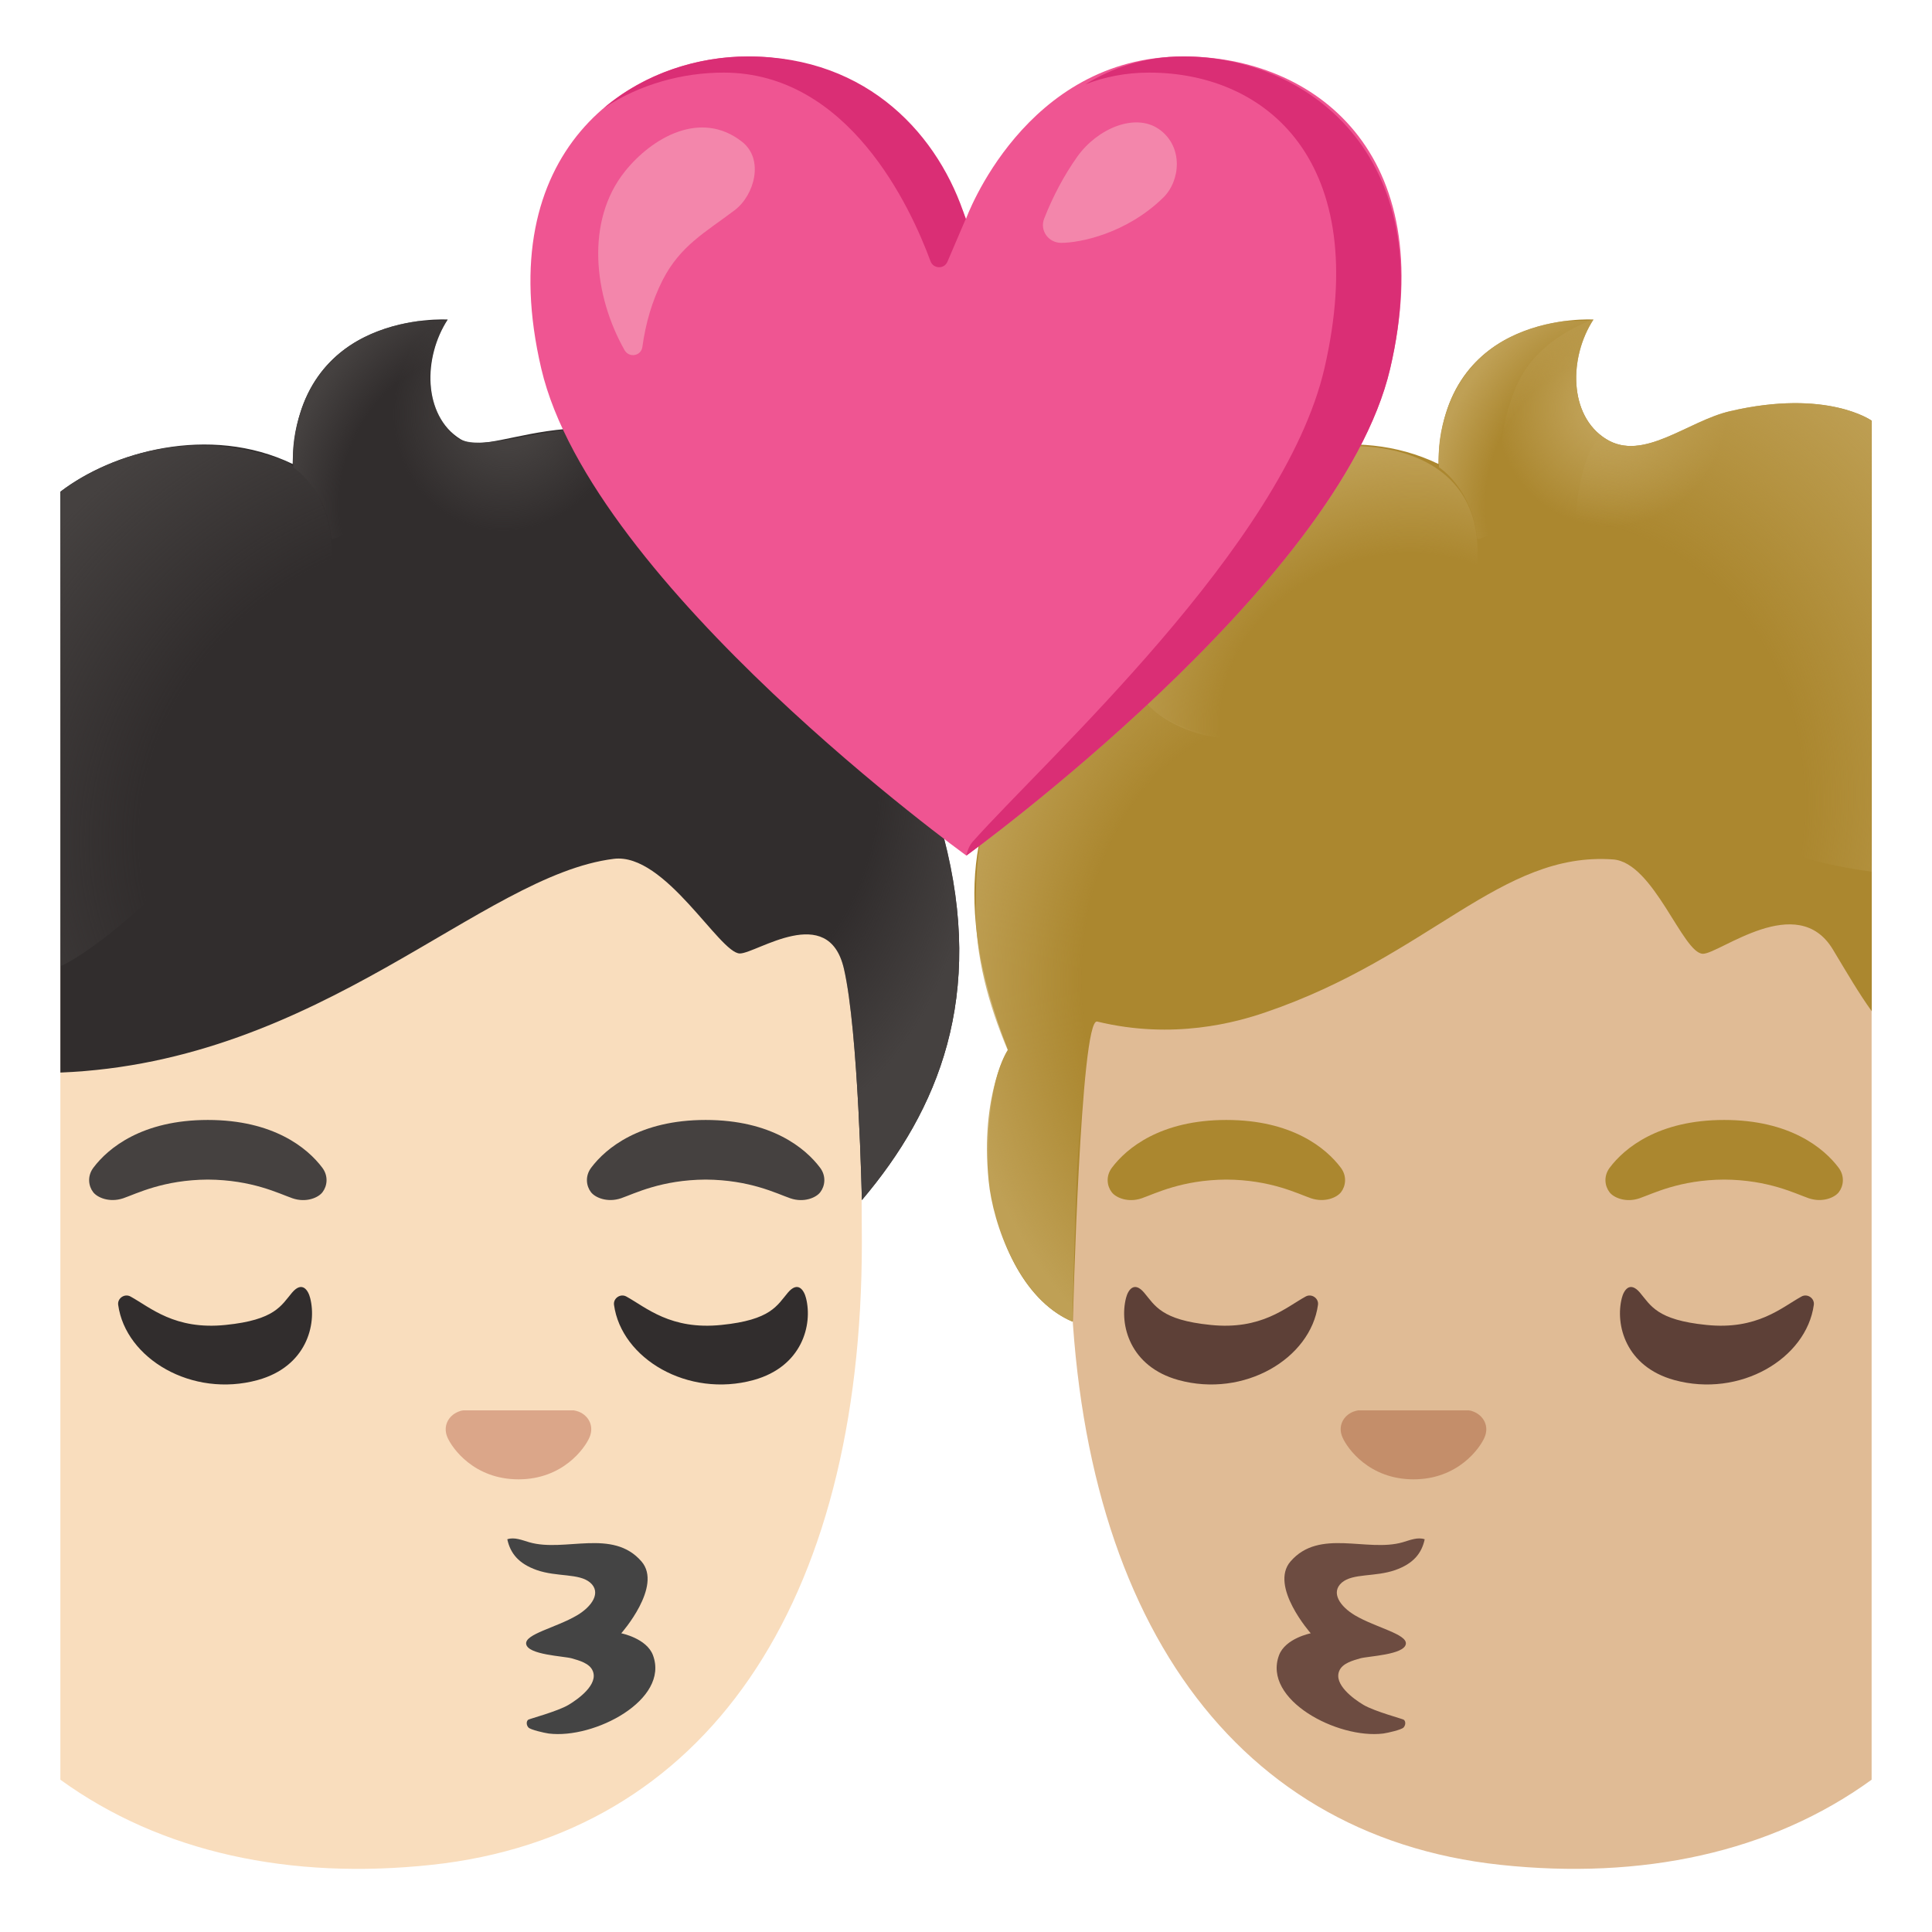
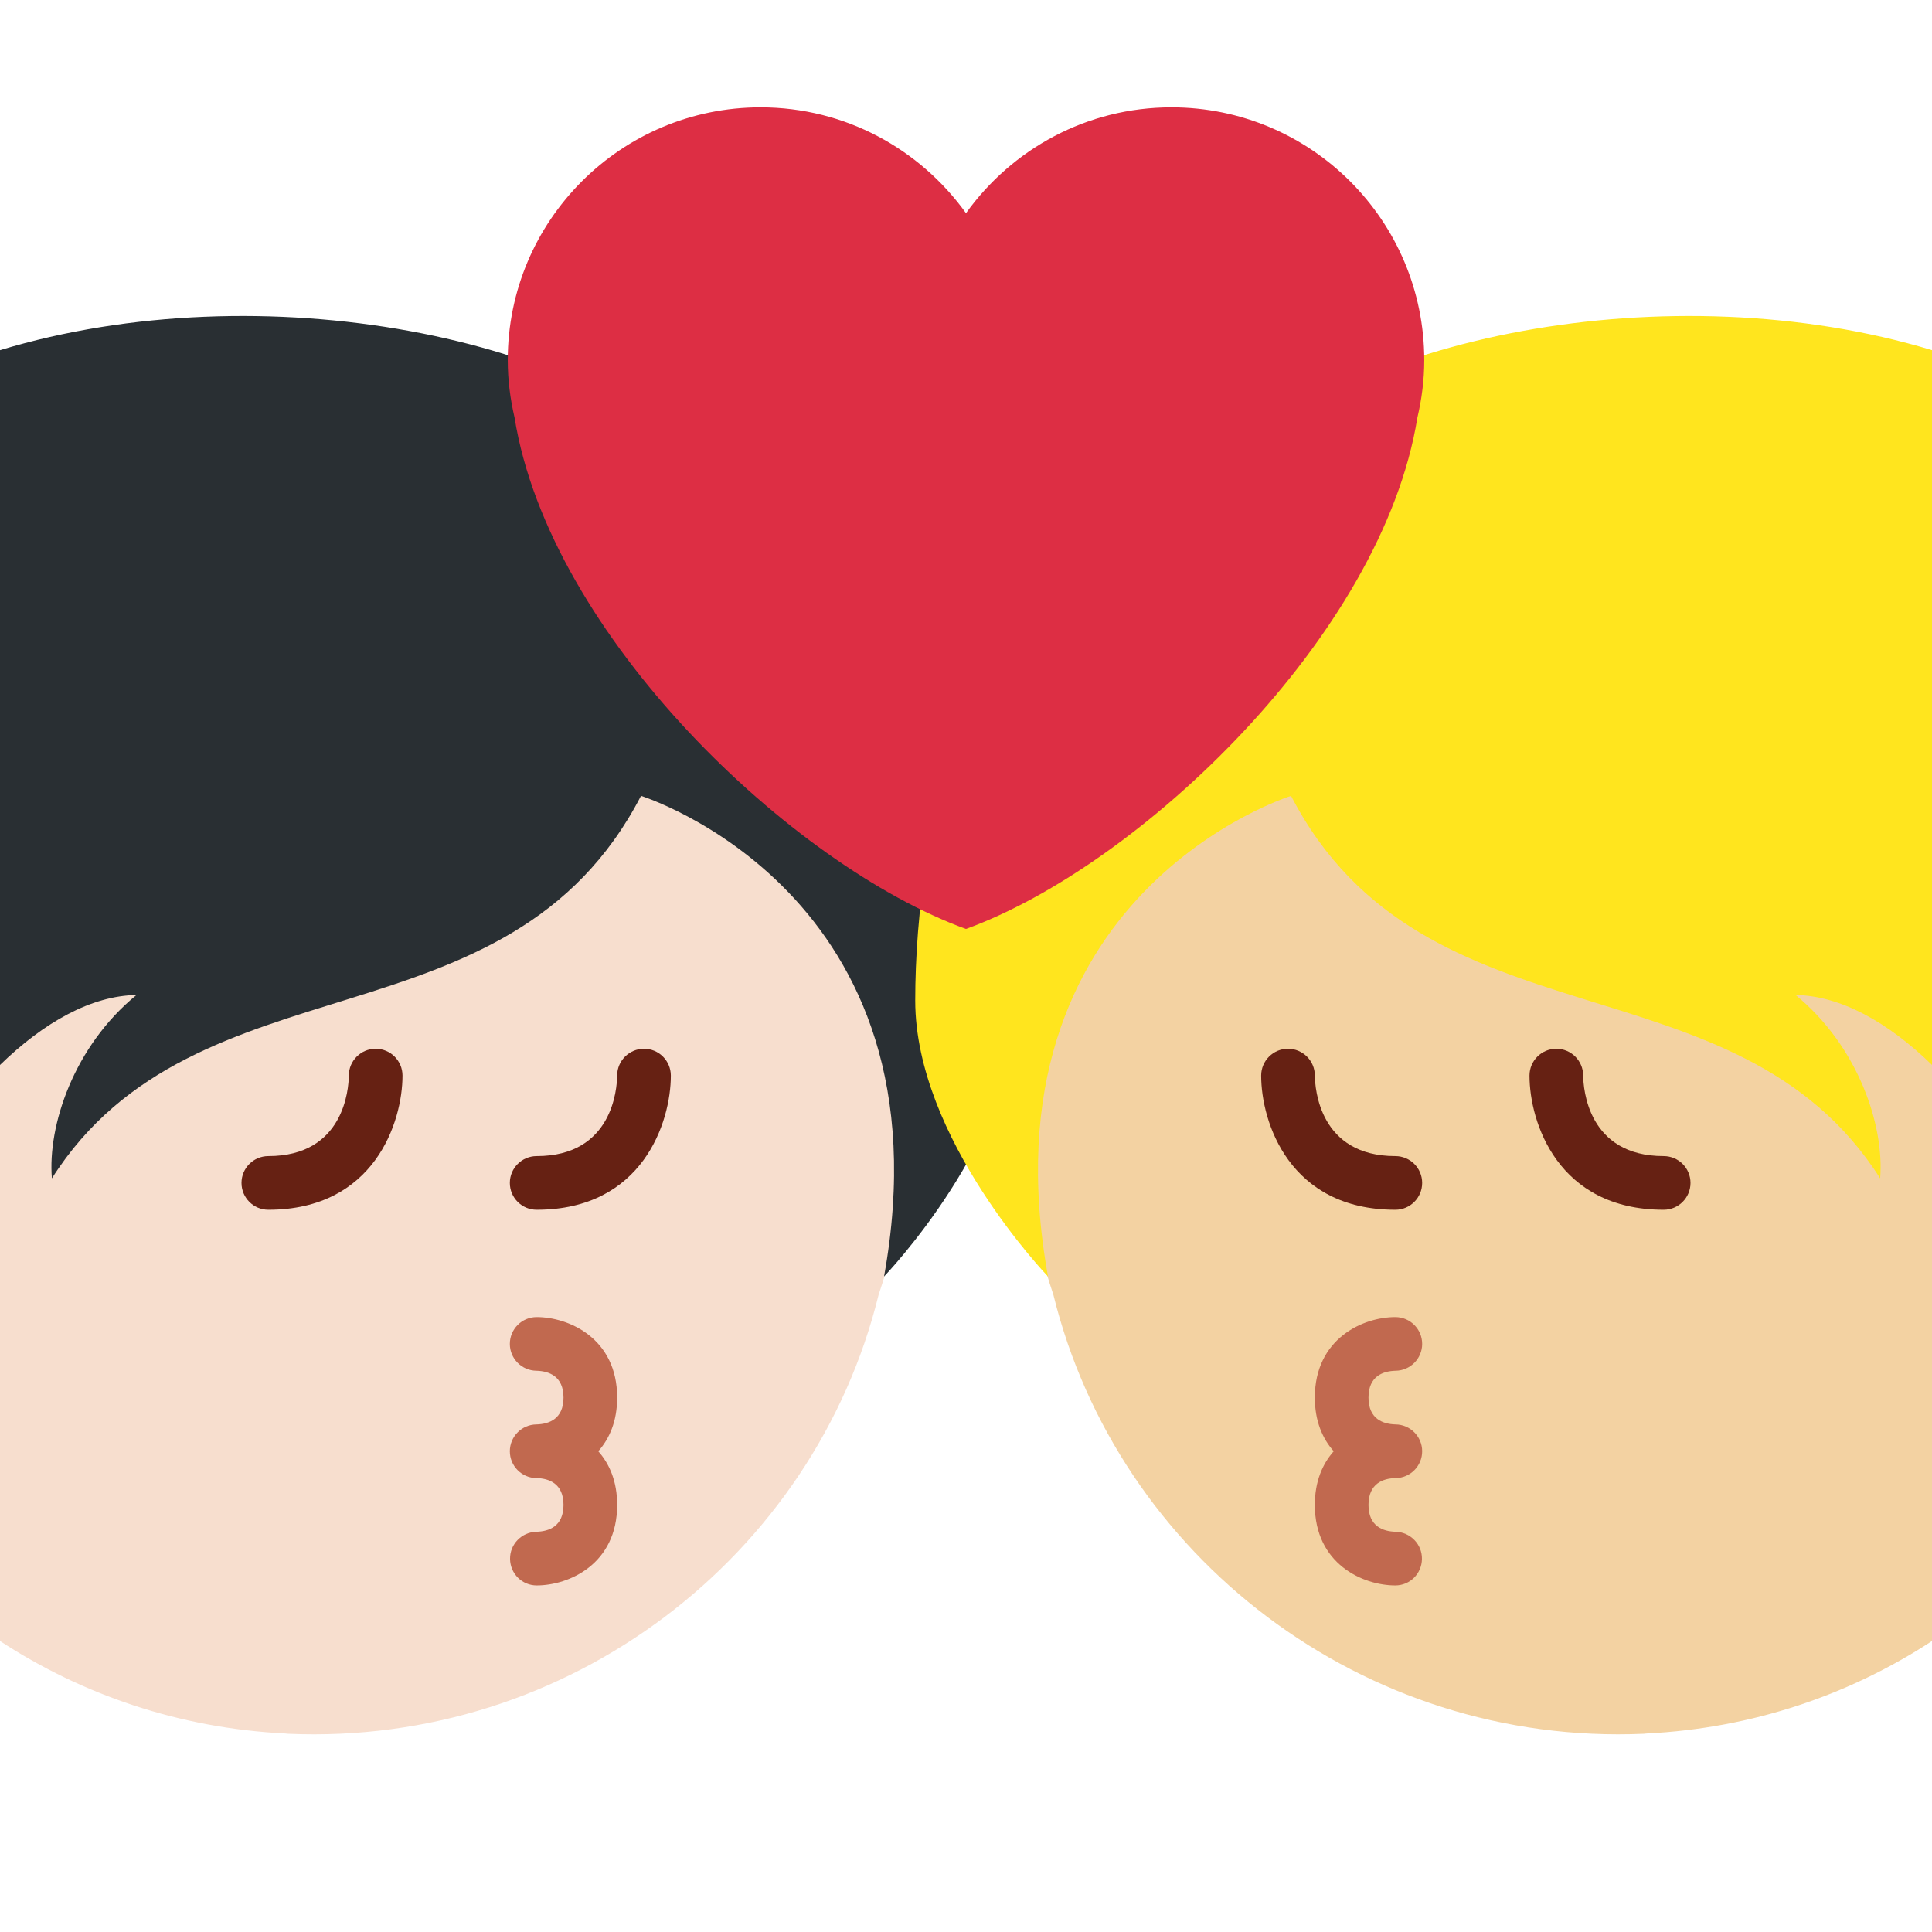
- <svg xmlns="http://www.w3.org/2000/svg" version="1.1" id="Layer_1" x="0px" y="0px" viewBox="0 0 128 128" style="enable-background:new 0 0 128 128;" xml:space="preserve">
-   <g>
-     <g id="head_351_">
-       <path style="fill:#E0BB95;" d="M102.27,34.74c-27.05,0-31.37,19.51-31.37,47.59c0,23.97,10.35,39.27,28.5,41.22    c9.35,1,17.91-0.79,24.6-5.64V40.6C118.69,36.83,111.62,34.74,102.27,34.74z" />
-     </g>
-     <g id="eyebrows_175_">
-       <path style="fill:#AB872F;" d="M106.65,77.36c0.97-1.29,3.22-3.16,7.58-3.16c4.36,0,6.61,1.87,7.58,3.16    c0.43,0.57,0.32,1.23,0.02,1.62c-0.28,0.37-1.09,0.71-1.99,0.41c-0.9-0.31-2.66-1.22-5.61-1.24c-2.95,0.02-4.71,0.93-5.61,1.24    c-0.9,0.31-1.72-0.04-1.99-0.41C106.33,78.59,106.22,77.93,106.65,77.36z" />
-       <path style="fill:#AB872F;" d="M73.67,77.36c0.97-1.29,3.22-3.16,7.58-3.16c4.36,0,6.61,1.87,7.58,3.16    c0.43,0.57,0.32,1.23,0.02,1.62c-0.28,0.37-1.09,0.71-1.99,0.41c-0.9-0.31-2.66-1.22-5.61-1.24c-2.95,0.02-4.71,0.93-5.61,1.24    c-0.9,0.31-1.72-0.04-1.99-0.41C73.35,78.59,73.24,77.93,73.67,77.36z" />
-     </g>
-     <g id="eyes_172_">
-       <path style="fill:#5D4037;" d="M108.65,85.64c-0.67-0.79-1.07-0.16-1.2,0.36c-0.45,1.76,0.25,4.54,3.47,5.43    c4.36,1.2,8.76-1.42,9.25-4.98c0.06-0.44-0.43-0.77-0.82-0.55c-1.31,0.72-2.93,2.23-6.3,1.88    C109.76,87.45,109.37,86.49,108.65,85.64z" />
-       <path style="fill:#5D4037;" d="M75.8,85.64c-0.67-0.79-1.07-0.16-1.2,0.36c-0.45,1.76,0.25,4.54,3.47,5.43    c4.36,1.2,8.76-1.42,9.25-4.98c0.06-0.44-0.43-0.77-0.82-0.55c-1.31,0.72-2.93,2.23-6.3,1.88C76.92,87.45,76.52,86.49,75.8,85.64z    " />
-     </g>
-     <path id="mouth_101_" style="fill:#6D4C41;" d="M91.65,114.85c-3.02,0.38-8.02-2.23-6.91-5.19c0.42-1.12,2.1-1.45,2.1-1.45   s-2.76-3.12-1.34-4.76c1.91-2.21,5.07-0.59,7.43-1.27c0.48-0.14,0.99-0.36,1.46-0.2c-0.2,0.94-0.76,1.62-1.95,2.04   c-1.34,0.47-2.8,0.2-3.54,0.83c-0.76,0.66-0.11,1.59,0.87,2.17c1.39,0.82,3.47,1.24,3.37,1.9c-0.11,0.72-2.49,0.8-3.02,0.95   c-0.48,0.14-1.18,0.32-1.39,0.83c-0.38,0.89,0.93,1.85,1.6,2.25c0.74,0.44,2.61,0.93,2.68,0.99c0.14,0.12,0.11,0.37-0.02,0.51   C92.86,114.6,91.94,114.81,91.65,114.85z" />
-     <path id="nose_174_" style="fill:#C48E6A;" d="M89.65,93.53c0.11-0.04,0.22-0.07,0.33-0.09h7.33c0.11,0.01,0.22,0.04,0.33,0.09   c0.66,0.27,1.03,0.96,0.72,1.69c-0.31,0.73-1.77,2.79-4.71,2.79c-2.94,0-4.4-2.06-4.71-2.79C88.62,94.49,88.99,93.8,89.65,93.53z" />
-     <path id="hair_609_" style="fill:#AB872F;" d="M124,27.87c0,0-2.95-2.12-9.37-0.63c-2.82,0.65-5.76,3.38-8.22,1.85   c-2.51-1.56-2.46-5.44-0.84-7.92c0,0-10.1-0.63-10.27,9.57c-5.58-2.7-12.1-0.75-15.45,1.89c-6.14,4.84-5.36,12.19-5.36,12.19   s-15.59,4.76-7.71,24.74c0,0-1.73,2.4-1.16,8.61c0.39,4.26,2.47,8.19,5.46,9.39c0,0,0.5-20.15,1.61-19.88   c5.06,1.23,9.25,0.04,11.15-0.61c10.89-3.71,15.57-10.67,23.03-10.13c2.7,0.19,4.62,6.26,5.96,6.25c1.11-0.01,6.25-4.18,8.6-0.29   c0.95,1.58,1.73,2.92,2.58,4.1V27.87z" />
-     <g id="hairHighlights_34_">
-       <radialGradient id="SVGID_1_" cx="106.827" cy="26.951" r="11.564" gradientTransform="matrix(0.9378 0.3473 -0.3621 0.9777 16.4069 -36.4981)" gradientUnits="userSpaceOnUse">
-         <stop offset="0.177" style="stop-color:#BFA055" />
-         <stop offset="0.663" style="stop-color:#BFA055;stop-opacity:0" />
-       </radialGradient>
-       <path style="fill:url(#SVGID_1_);" d="M124,27.87c0,0-2.95-2.12-9.37-0.63c-2.82,0.65-5.76,3.38-8.22,1.85    c-2.51-1.56-2.46-5.44-0.84-7.92c-0.02,0.02-3.72,1.14-5.12,4.44c-2.82,6.61-1.29,18.29,23.57,21.54    C123.91,47.15,124,30.05,124,27.87z" />
-       <radialGradient id="SVGID_2_" cx="97.696" cy="57.312" r="33.753" gradientTransform="matrix(0.81 0.5864 -0.7067 0.9762 59.058 -55.9239)" gradientUnits="userSpaceOnUse">
-         <stop offset="0.602" style="stop-color:#BFA055;stop-opacity:0" />
-         <stop offset="1" style="stop-color:#BFA055" />
-       </radialGradient>
-       <path style="fill:url(#SVGID_2_);" d="M124,27.87c0,0-2.95-2.12-9.37-0.63c-2.82,0.65-5.76,3.38-8.22,1.85    c-2.51-1.56-7.26,25.42,17.6,28.66C123.91,57.75,124,30.05,124,27.87z" />
-       <radialGradient id="SVGID_3_" cx="84.222" cy="50.581" r="20.851" gradientTransform="matrix(1 0 0 1.3502 0 -3.3807)" gradientUnits="userSpaceOnUse">
-         <stop offset="0.602" style="stop-color:#BFA055;stop-opacity:0" />
-         <stop offset="1" style="stop-color:#BFA055" />
-       </radialGradient>
-       <path style="fill:url(#SVGID_3_);" d="M83.56,48.67c-6.8,0.91-9.09-3.84-9.09-3.84c-9.46,3.93-9.79,10.72-9.83,15.18    c-0.03,3.3,0.83,6.51,2.12,9.56c0,0-1.82,2.9-1.26,8.66c0.28,2.86,2,7.81,5.55,9.34c0,0,0.19-7.83,0.32-10.25    c0.03-0.6,0.65-9.77,1.29-9.63C77.74,68.82,90.47,54.36,83.56,48.67z" />
-       <radialGradient id="SVGID_4_" cx="92.501" cy="47.092" r="19.552" gradientTransform="matrix(0.9554 -0.2952 0.2576 0.8338 -8.0098 35.1336)" gradientUnits="userSpaceOnUse">
-         <stop offset="0.602" style="stop-color:#BFA055;stop-opacity:0" />
-         <stop offset="1" style="stop-color:#BFA055" />
-       </radialGradient>
-       <path style="fill:url(#SVGID_4_);" d="M97.66,34.59c-1.73-6.9-12.84-5.88-17.82-1.96c-2.79,2.2-5.36,5.86-5.36,12.19    c0,0,0.92,1.33,1.7,2.03c1.26,1.13,2.86,1.8,4.54,2.03c4.42,0.6,9.07-0.69,12.55-3.5c2.35-1.9,4.21-4.57,4.55-7.58    C97.96,36.58,97.9,35.52,97.66,34.59z" />
-       <radialGradient id="SVGID_5_" cx="104.323" cy="31.345" r="9.034" gradientTransform="matrix(0.9051 0.4252 -0.6155 1.3102 29.19 -54.0784)" gradientUnits="userSpaceOnUse">
-         <stop offset="0.598" style="stop-color:#BFA055;stop-opacity:0" />
-         <stop offset="1" style="stop-color:#BFA055" />
-       </radialGradient>
-       <path style="fill:url(#SVGID_5_);" d="M106.41,29.09c-2.51-1.56-2.46-5.44-0.84-7.92c-0.08,0.12-1.8,0.08-1.99,0.11    c-1.48,0.2-2.94,0.66-4.22,1.44c-1.67,1.03-2.88,2.6-3.5,4.46c-0.45,1.33-0.61,2.57-0.52,3.78c0,0,2.19,1.39,2.53,4.7    C97.93,36.3,107.66,29.86,106.41,29.09z" />
-     </g>
-   </g>
-   <g>
-     <g id="head_354_">
-       <path style="fill:#F9DDBD;" d="M25.73,34.74c27.05,0,31.37,19.51,31.37,47.59c0,23.97-10.35,39.27-28.5,41.22    c-9.35,1-17.91-0.79-24.6-5.64V40.6C9.31,36.83,16.38,34.74,25.73,34.74z" />
-     </g>
-     <g id="eyebrows_179_">
-       <path style="fill:#454140;" d="M21.35,77.36c-0.97-1.29-3.22-3.16-7.58-3.16s-6.61,1.87-7.58,3.16c-0.43,0.57-0.32,1.23-0.02,1.62    c0.28,0.37,1.09,0.71,1.99,0.41c0.9-0.31,2.66-1.22,5.61-1.24c2.95,0.02,4.71,0.93,5.61,1.24c0.9,0.31,1.72-0.04,1.99-0.41    C21.67,78.59,21.78,77.93,21.35,77.36z" />
-       <path style="fill:#454140;" d="M54.33,77.36c-0.97-1.29-3.22-3.16-7.58-3.16s-6.61,1.87-7.58,3.16c-0.43,0.57-0.32,1.23-0.02,1.62    c0.28,0.37,1.09,0.71,1.99,0.41c0.9-0.31,2.66-1.22,5.61-1.24c2.95,0.02,4.71,0.93,5.61,1.24c0.9,0.31,1.72-0.04,1.99-0.41    C54.65,78.59,54.76,77.93,54.33,77.36z" />
-     </g>
-     <g id="eyes_176_">
-       <path style="fill:#312D2D;" d="M19.35,85.64c0.67-0.79,1.07-0.16,1.2,0.36c0.45,1.76-0.25,4.54-3.47,5.43    c-4.36,1.2-8.76-1.42-9.25-4.98c-0.06-0.44,0.43-0.77,0.82-0.55c1.31,0.72,2.93,2.23,6.3,1.88    C18.23,87.45,18.63,86.49,19.35,85.64z" />
-       <path style="fill:#312D2D;" d="M52.2,85.64c0.67-0.79,1.07-0.16,1.2,0.36c0.45,1.76-0.25,4.54-3.47,5.43    c-4.36,1.2-8.76-1.42-9.25-4.98c-0.06-0.44,0.43-0.77,0.82-0.55c1.31,0.72,2.93,2.23,6.3,1.88C51.08,87.45,51.48,86.49,52.2,85.64    z" />
-     </g>
-     <path id="mouth_104_" style="fill:#444444;" d="M36.35,114.85c3.02,0.38,8.02-2.23,6.91-5.19c-0.42-1.12-2.1-1.45-2.1-1.45   s2.76-3.12,1.34-4.76c-1.91-2.21-5.07-0.59-7.43-1.27c-0.48-0.14-0.99-0.36-1.46-0.2c0.2,0.94,0.76,1.62,1.95,2.04   c1.34,0.47,2.8,0.2,3.54,0.83c0.76,0.66,0.11,1.59-0.87,2.17c-1.39,0.82-3.47,1.24-3.37,1.9c0.11,0.72,2.49,0.8,3.02,0.95   c0.48,0.14,1.18,0.32,1.39,0.83c0.38,0.89-0.93,1.85-1.6,2.25c-0.74,0.44-2.61,0.93-2.68,0.99c-0.14,0.12-0.11,0.37,0.02,0.51   C35.14,114.6,36.06,114.81,36.35,114.85z" />
-     <path id="nose_177_" style="fill:#DBA689;" d="M38.35,93.53c-0.11-0.04-0.22-0.07-0.33-0.09h-7.33c-0.11,0.01-0.22,0.04-0.33,0.09   c-0.66,0.27-1.03,0.96-0.72,1.69c0.31,0.73,1.77,2.79,4.71,2.79c2.94,0,4.4-2.06,4.71-2.79C39.37,94.49,39.01,93.8,38.35,93.53z" />
-     <path id="hair_604_" style="fill:#312D2D;" d="M62.52,55.44c-1.44-5.5-3.51-16.65-11.47-22.57c-11.22-8.35-18.1-2.25-20.55-3.78   c-2.51-1.56-2.46-5.44-0.84-7.92c0,0-10.1-0.63-10.27,9.57C13.84,28.07,7.37,29.97,4,32.58v38.48   c17.28-0.69,27.89-13.08,36.67-14.16c3.4-0.42,7.01,6.28,8.35,6.27c1.11-0.01,5.86-3.42,6.89,1c0.97,4.17,1.19,15.34,1.19,15.34   C62.18,73.52,65.28,66.01,62.52,55.44z" />
-     <g id="hairHighlights_29_">
-       <radialGradient id="SVGID_6_" cx="33.723" cy="27.052" r="11.78" gradientTransform="matrix(0.9378 0.3473 -0.3751 1.0129 12.247 -12.0618)" gradientUnits="userSpaceOnUse">
-         <stop offset="0.206" style="stop-color:#454140" />
-         <stop offset="0.646" style="stop-color:#454140;stop-opacity:0" />
-       </radialGradient>
-       <path style="fill:url(#SVGID_6_);" d="M37.38,28.49c0,0-1.37,0.18-2.58,0.42c-1.83,0.36-3.86,0.74-4.71-0.04    c-2.02-1.86-2.05-5.22-0.43-7.7c-0.02,0.02-2.83,1.04-4.23,5.09c-0.71,2.07-1.24,8.83,3.53,11.02c6.27,2.88,13.74,1.1,15.53-1.02    C46.78,33.57,39.88,27.92,37.38,28.49z" />
-       <radialGradient id="SVGID_7_" cx="28.408" cy="31.345" r="9.034" gradientTransform="matrix(0.9051 0.4252 -0.6155 1.3102 21.987 -21.8025)" gradientUnits="userSpaceOnUse">
-         <stop offset="0.598" style="stop-color:#454140;stop-opacity:0" />
-         <stop offset="1" style="stop-color:#454140" />
-       </radialGradient>
-       <path style="fill:url(#SVGID_7_);" d="M30.5,29.09c-2.51-1.56-2.46-5.44-0.84-7.92c-0.08,0.12-1.8,0.08-1.99,0.11    c-1.48,0.2-2.94,0.66-4.22,1.44c-1.67,1.03-2.88,2.6-3.5,4.46c-0.45,1.33-0.61,2.57-0.52,3.78c0,0,2.19,1.39,2.53,4.7    C22.01,36.3,31.75,29.86,30.5,29.09z" />
-       <radialGradient id="SVGID_8_" cx="30.911" cy="54.034" r="36.311" gradientTransform="matrix(0.9554 -0.2952 0.2576 0.8338 -12.5431 18.1055)" gradientUnits="userSpaceOnUse">
-         <stop offset="0.602" style="stop-color:#454140;stop-opacity:0" />
-         <stop offset="1" style="stop-color:#454140" />
-       </radialGradient>
-       <path style="fill:url(#SVGID_8_);" d="M18.26,49.03c1.55-2.59,3.29-8.22,3.64-11.22c0.14-1.22,0.08-2.29-0.15-3.21    c-0.47-1.88-1.48-3.18-2.8-4.03C10.48,27.39,4.28,32.37,4,32.58V64C4.27,64.05,11.84,59.77,18.26,49.03z" />
-       <radialGradient id="SVGID_9_" cx="49.402" cy="51.243" r="18.552" gradientTransform="matrix(1 0 0 1.5527 0 -28.3221)" gradientUnits="userSpaceOnUse">
-         <stop offset="0.475" style="stop-color:#454140;stop-opacity:0" />
-         <stop offset="0.845" style="stop-color:#454140" />
-       </radialGradient>
-       <path style="fill:url(#SVGID_9_);" d="M62.52,55.44c-1.44-5.5-3.51-16.65-11.47-22.57c-1.52-1.13-2.95-1.99-4.31-2.64l2.28,32.94    c1.11-0.01,5.86-3.42,6.89,1c0.97,4.17,1.19,15.34,1.19,15.34C62.18,73.52,65.28,66.01,62.52,55.44z" />
-     </g>
-   </g>
-   <g>
-     <path style="fill:#EF5592;" d="M78.41,3.74C67.87,3.74,64,14.5,64,14.5S60.18,3.74,49.57,3.74c-7.97,0-17.07,6.32-13.71,20.68   c3.36,14.36,28.16,32.26,28.16,32.26s24.72-17.9,28.08-32.26C95.46,10.06,87.02,3.74,78.41,3.74z" />
-     <g>
-       <path style="fill:#DA2E75;" d="M47.94,4.81c8.27,0,12.38,8.89,13.71,12.5c0.19,0.51,0.91,0.53,1.12,0.03l1.21-2.83    c-1.71-5.45-6.4-10.77-14.41-10.77c-3.32,0-6.82,1.1-9.55,3.41C42.42,5.56,45.25,4.81,47.94,4.81z" />
-       <path style="fill:#DA2E75;" d="M78.41,3.74c-2.55,0-4.7,0.74-6.51,1.85c1.27-0.49,2.68-0.78,4.23-0.78    c7.8,0,14.77,5.91,11.62,19.58c-2.7,11.73-18.5,25.96-23.32,31.39c-0.31,0.35-0.41,0.91-0.41,0.91s24.72-17.9,28.08-32.26    C95.46,10.06,86.38,3.74,78.41,3.74z" />
-     </g>
-     <g>
-       <g>
-         <g>
-           <path style="fill:#F386AB;" d="M41.4,11.36c1.8-2.25,5.03-4.11,7.76-1.97c1.48,1.16,0.83,3.54-0.49,4.54      c-1.93,1.46-3.6,2.34-4.77,4.63c-0.7,1.38-1.13,2.88-1.34,4.42c-0.08,0.61-0.88,0.75-1.18,0.22      C39.34,19.6,38.77,14.65,41.4,11.36z" />
-         </g>
-       </g>
-     </g>
-     <path style="fill:#F386AB;" d="M70.31,16.09c-0.85,0-1.44-0.82-1.13-1.61c0.57-1.45,1.31-2.86,2.2-4.11   c1.32-1.85,3.82-2.92,5.41-1.81c1.63,1.15,1.42,3.43,0.27,4.54C74.61,15.49,71.53,16.09,70.31,16.09z" />
-   </g>
+ <svg xmlns="http://www.w3.org/2000/svg" viewBox="0 0 36 36">
+   <path fill="#F7DECE" d="M5 8.316c-1.787 0-3.476.401-5 1.102v21.16c1.53 1 3.342 1.625 5.318 1.723.016.001.031.005.047.005 5.241.23 9.807-3.307 11.006-8.177.402-1.199.629-2.479.629-3.813 0-6.627-5.374-12-12-12z" />
+   <path fill="#662113" d="M10 22.542c1.977 0 2.5-1.636 2.5-2.5 0-.276-.224-.5-.5-.5-.275 0-.499.223-.5.497-.003.252-.089 1.503-1.5 1.503-.276 0-.5.224-.5.5s.224.5.5.5zm-2.5-2.5c0-.276-.224-.5-.5-.5-.275 0-.499.223-.5.497-.003.252-.089 1.503-1.5 1.503-.276 0-.5.224-.5.5s.224.5.5.5c1.977 0 2.5-1.636 2.5-2.5z" />
+   <path fill="#C1694F" d="M9.995 26.542c-.273.003-.495.226-.495.5 0 .272.218.494.489.5H10c.225.006.5.098.5.5s-.275.494-.506.5c-.273.007-.494.232-.49.506.003.274.223.494.496.494.602 0 1.5-.399 1.5-1.5 0-.438-.143-.765-.352-1 .209-.235.352-.562.352-1 0-1.101-.898-1.5-1.5-1.5-.276 0-.5.224-.5.5 0 .274.222.497.495.5.23.006.505.098.505.5s-.274.494-.505.5z" />
+   <path fill="#292F33" d="M2.543 18.54c-1.17.957-1.657 2.437-1.576 3.417 2.691-4.234 8.495-2.335 10.977-7.127 0 0 5.82 1.809 4.529 8.956 0 0 2.474-2.568 2.474-5.143 0-3.11-.994-8.87-5.534-9.725C11.019 6.245 4.857 5.054 0 6.525v13.319c.821-.799 1.704-1.29 2.543-1.304z" />
+   <path fill="#F3D2A2" d="M31 8.316c-6.626 0-12 5.373-12 12 0 1.334.227 2.614.629 3.813 1.198 4.87 5.765 8.406 11.006 8.177.016-.001.031-.005.047-.005 1.976-.097 3.788-.723 5.318-1.723V9.418c-1.524-.701-3.213-1.102-5-1.102z" />
+   <path fill="#662113" d="M26 21.542c-1.411 0-1.497-1.251-1.5-1.503-.001-.274-.225-.497-.5-.497-.276 0-.5.224-.5.5 0 .864.523 2.5 2.5 2.5.276 0 .5-.224.5-.5 0-.277-.224-.5-.5-.5zm5 0c-1.411 0-1.497-1.251-1.5-1.503-.001-.274-.225-.497-.5-.497-.276 0-.5.224-.5.5 0 .864.523 2.5 2.5 2.5.276 0 .5-.224.5-.5 0-.277-.224-.5-.5-.5z" />
+   <path fill="#C1694F" d="M26.005 25.542c.273-.003.495-.226.495-.5 0-.276-.224-.5-.5-.5-.602 0-1.5.399-1.5 1.5 0 .438.143.765.352 1-.209.235-.352.562-.352 1 0 1.101.898 1.5 1.5 1.5.273 0 .493-.22.496-.494.004-.273-.217-.499-.49-.506-.231-.006-.506-.098-.506-.5s.275-.494.5-.5h.011c.272-.006.489-.228.489-.5 0-.274-.222-.497-.495-.5-.23-.006-.505-.098-.505-.5 0-.403.274-.494.505-.5z" />
+   <path fill="#FFE51E" d="M22.588 8.918c-4.54.855-5.534 6.614-5.534 9.725 0 2.575 2.474 5.143 2.474 5.143-1.291-7.147 4.529-8.956 4.529-8.956 2.482 4.792 8.286 2.893 10.977 7.127.08-.98-.406-2.459-1.576-3.417.839.014 1.722.505 2.543 1.304V6.525c-4.858-1.471-11.02-.28-13.413 2.393z" />
+   <path fill="#DD2E44" d="M26.539 6.711c0-2.602-2.11-4.711-4.711-4.711-1.579 0-2.973.78-3.828 1.972C17.144 2.78 15.751 2 14.172 2c-2.601 0-4.711 2.109-4.711 4.711 0 .369.047.727.127 1.07.654 4.065 5.173 8.353 8.411 9.529 3.238-1.177 7.758-5.465 8.412-9.528.081-.344.128-.702.128-1.071z" />
</svg>
